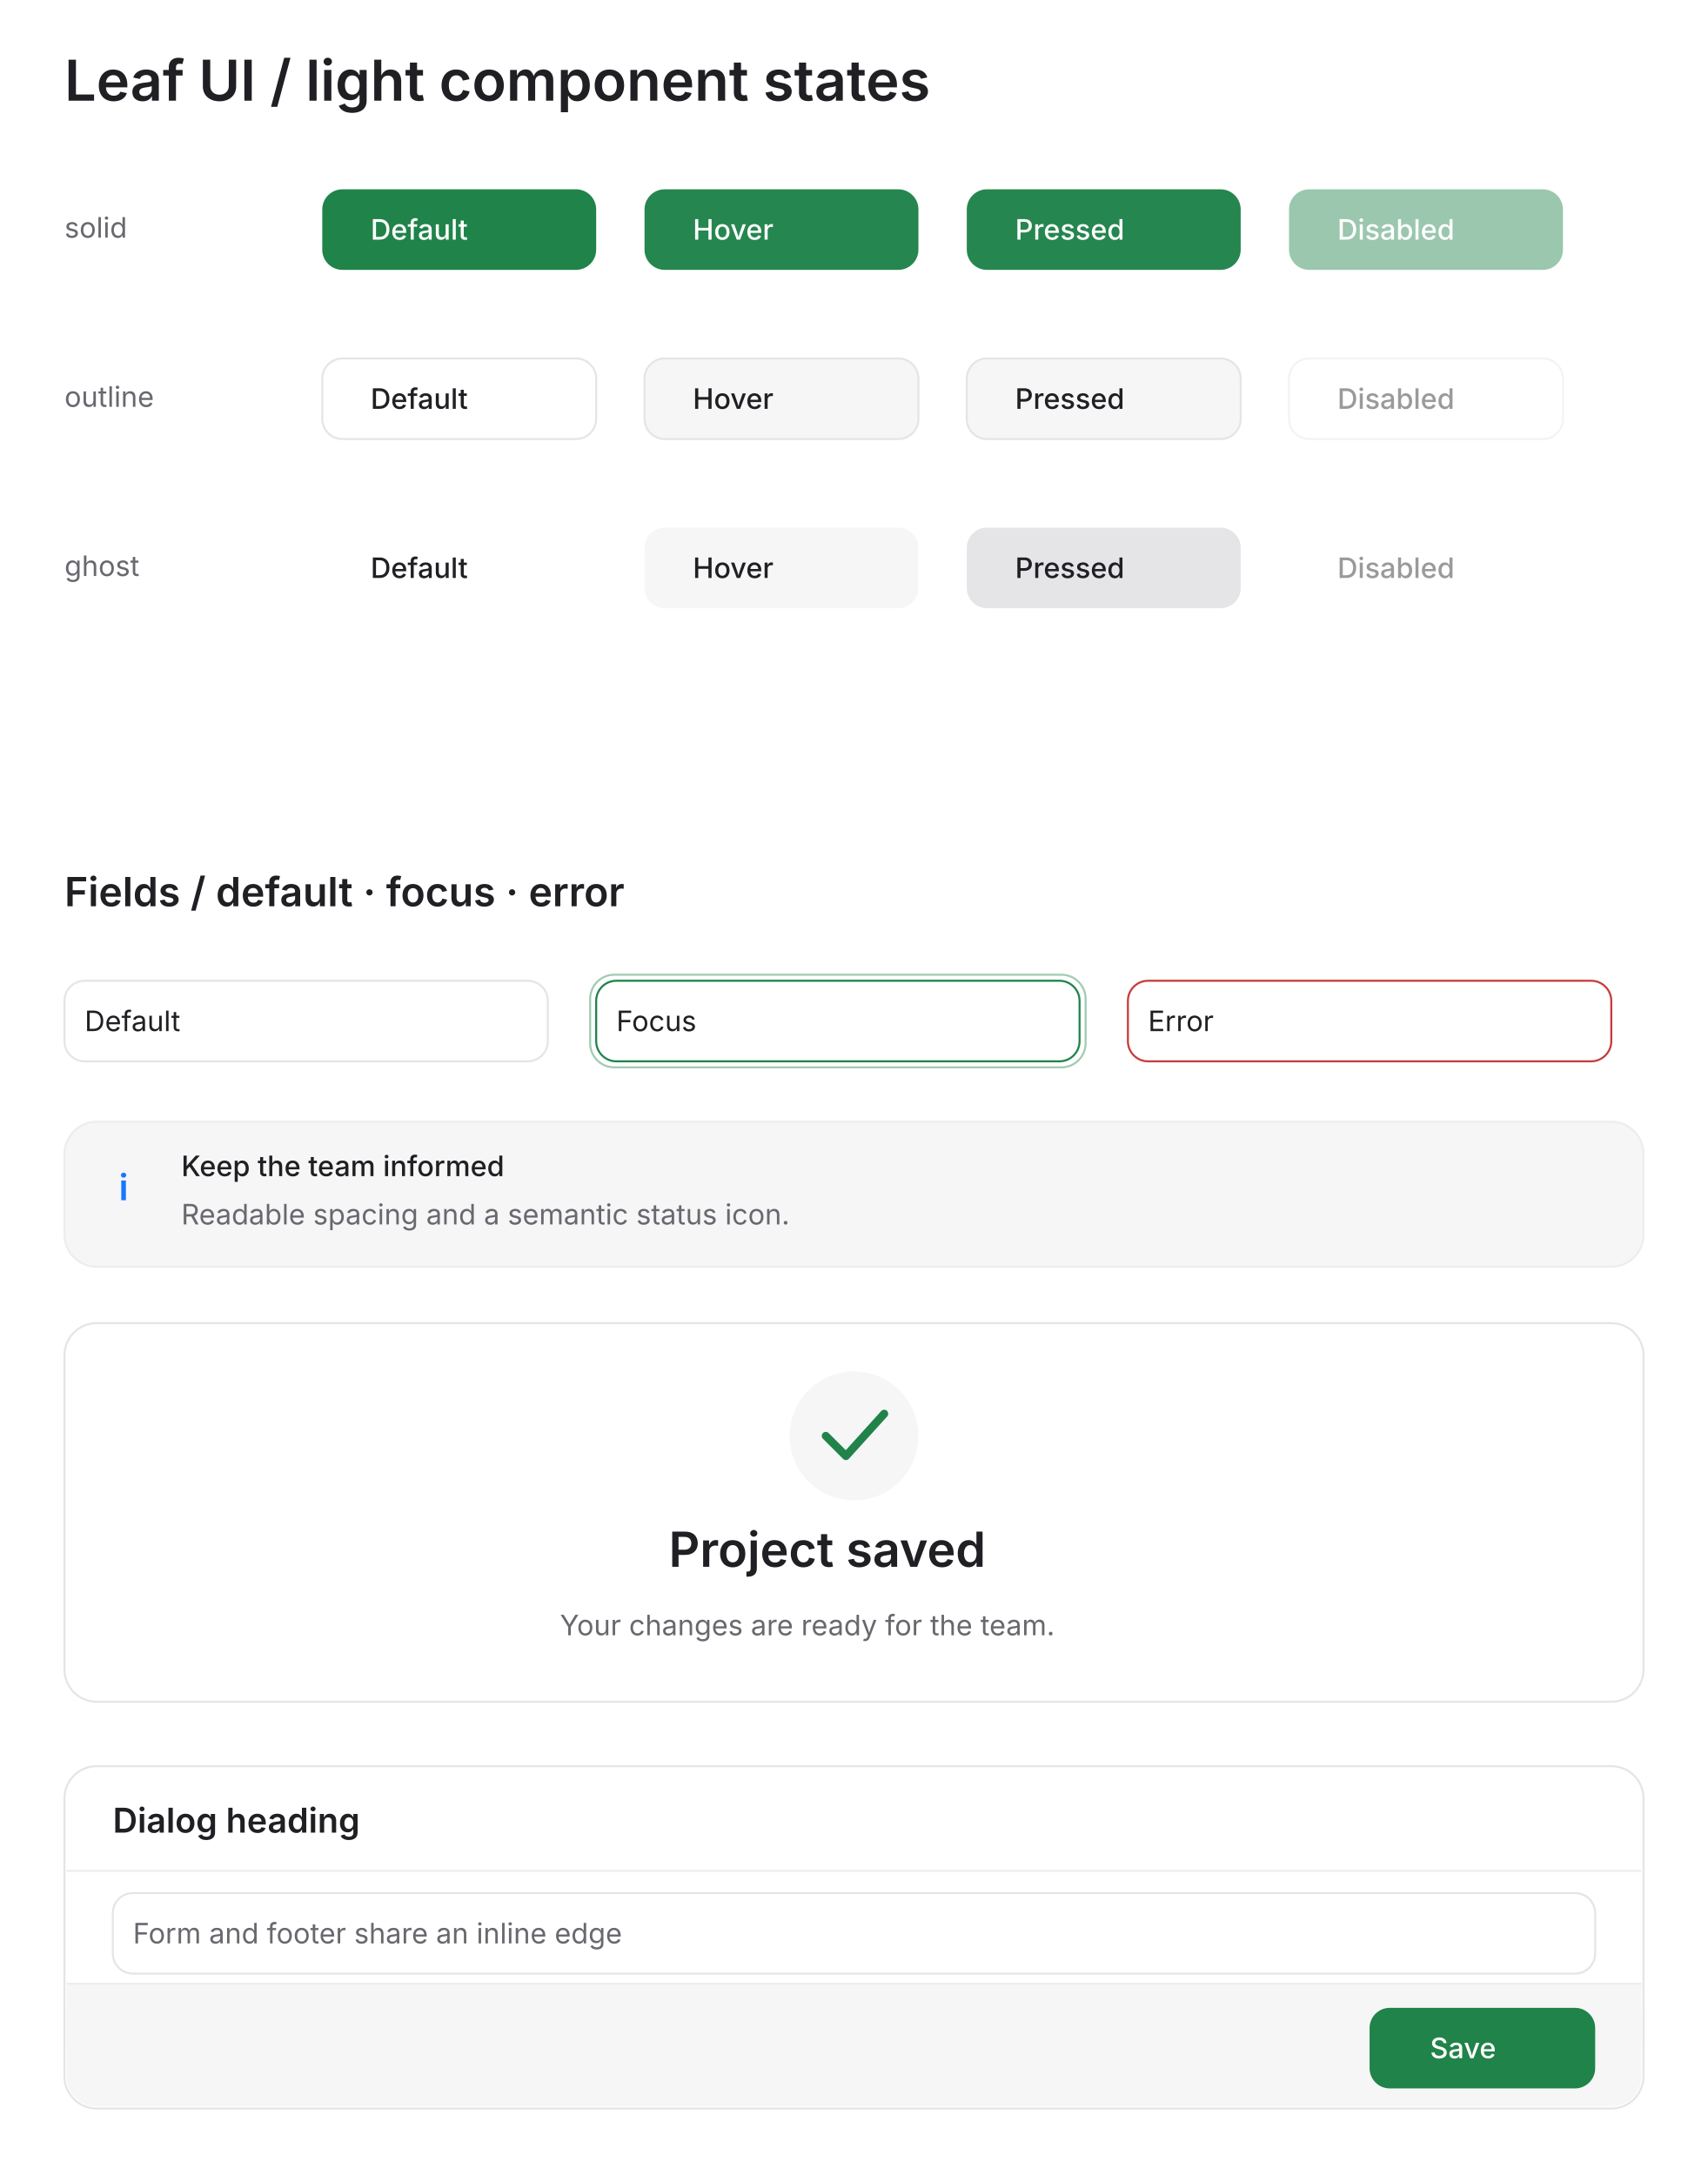
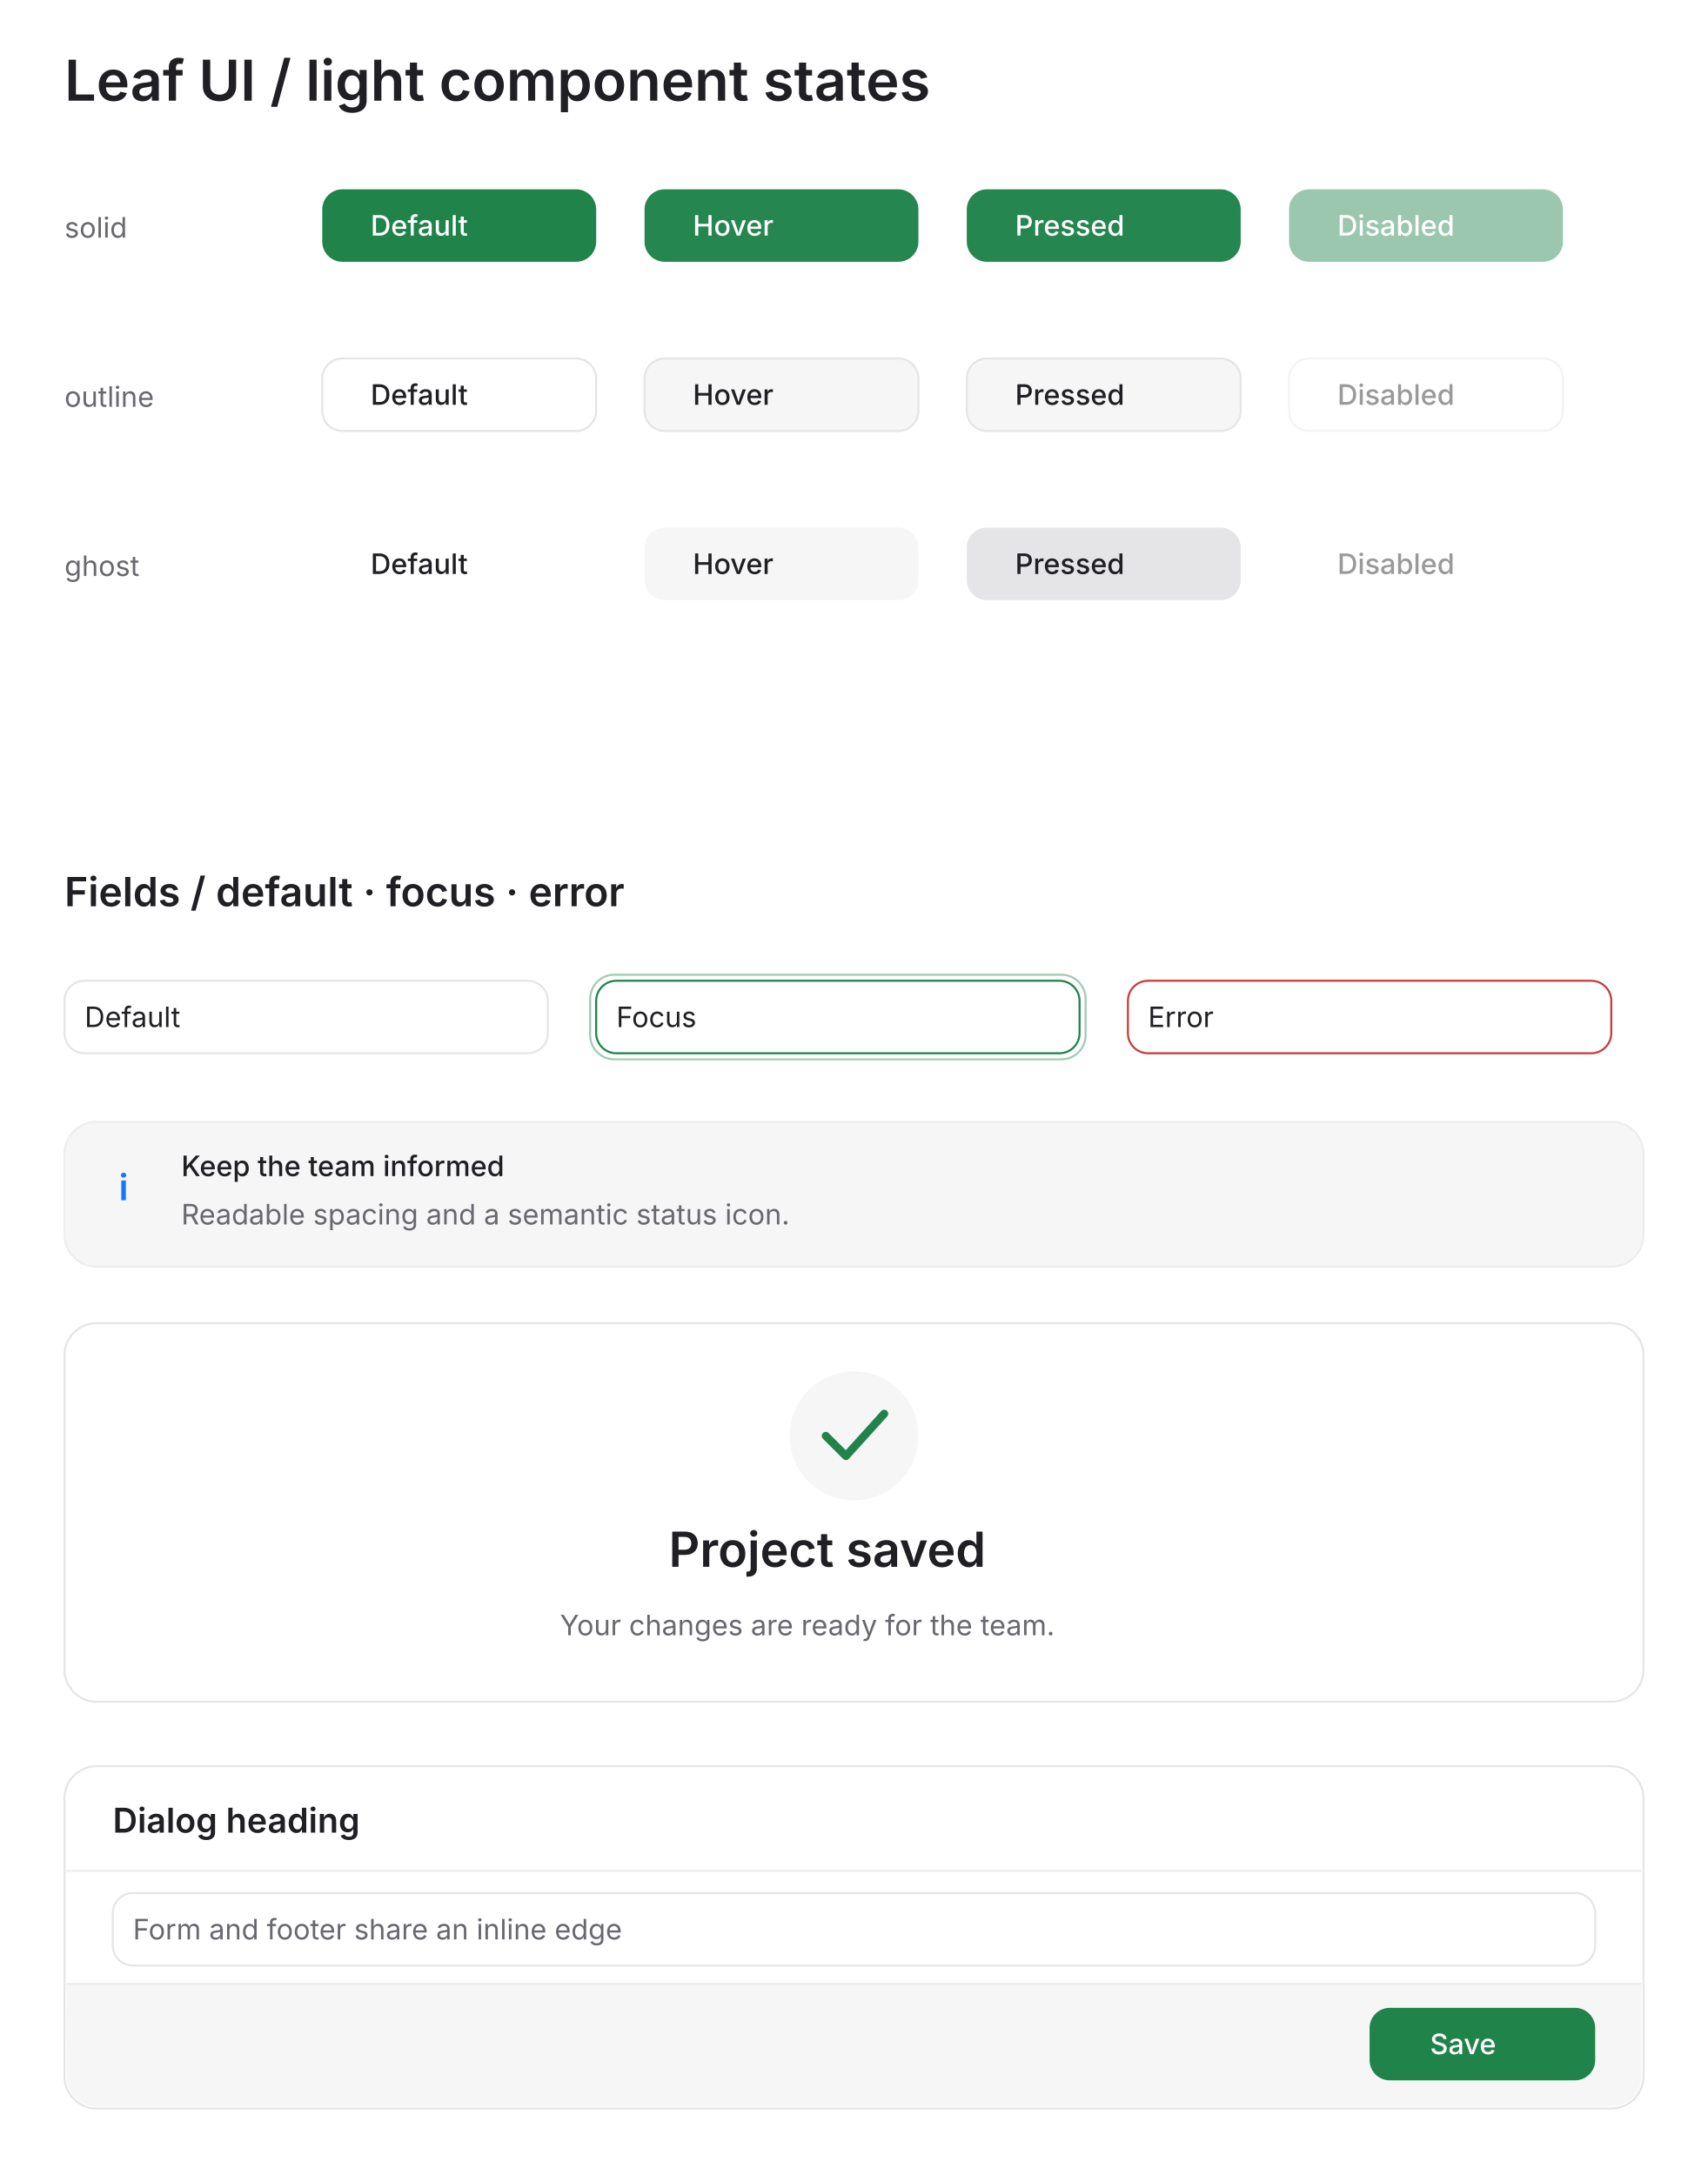
<svg xmlns="http://www.w3.org/2000/svg" width="848" height="1080" viewBox="0 0 848 1080" font-family="Inter, Arial, sans-serif">
  <rect x="0" y="0" width="848" height="1080" rx="0" fill="#ffffff" stroke="none" />
  <text x="32" y="50" fill="#202024" font-size="28" font-weight="600">Leaf UI / light component states</text>
  <text x="32" y="118" fill="#68686f" font-size="14" font-weight="400">solid</text>
  <g id="button-solid-default" opacity="1">
-     <rect x="160" y="94" width="136" height="40" rx="10" fill="#20834a" stroke="none" />
-     <text x="184" y="119" fill="#ffffff" font-size="14" font-weight="500">Default</text>
+     <rect x="160" y="94" width="136" height="36" rx="10" fill="#20834a" stroke="none" />
+     <text x="184" y="117" fill="#ffffff" font-size="14" font-weight="500">Default</text>
  </g>
  <g id="button-solid-hover" opacity="1">
-     <rect x="320" y="94" width="136" height="40" rx="10" fill="rgba(38, 134, 79, 1)" stroke="none" />
-     <text x="344" y="119" fill="#ffffff" font-size="14" font-weight="500">Hover</text>
+     <rect x="320" y="94" width="136" height="36" rx="10" fill="rgba(38, 134, 79, 1)" stroke="none" />
+     <text x="344" y="117" fill="#ffffff" font-size="14" font-weight="500">Hover</text>
  </g>
  <g id="button-solid-pressed" opacity="1">
-     <rect x="480" y="94" width="136" height="40" rx="10" fill="rgba(38, 134, 79, 1)" stroke="none" />
-     <text x="504" y="119" fill="#ffffff" font-size="14" font-weight="500">Pressed</text>
+     <rect x="480" y="94" width="136" height="36" rx="10" fill="rgba(38, 134, 79, 1)" stroke="none" />
+     <text x="504" y="117" fill="#ffffff" font-size="14" font-weight="500">Pressed</text>
  </g>
  <g id="button-solid-disabled" opacity="0.45">
-     <rect x="640" y="94" width="136" height="40" rx="10" fill="#20834a" stroke="none" />
-     <text x="664" y="119" fill="#ffffff" font-size="14" font-weight="500">Disabled</text>
+     <rect x="640" y="94" width="136" height="36" rx="10" fill="#20834a" stroke="none" />
+     <text x="664" y="117" fill="#ffffff" font-size="14" font-weight="500">Disabled</text>
  </g>
  <text x="32" y="202" fill="#68686f" font-size="14" font-weight="400">outline</text>
  <g id="button-outline-default" opacity="1">
-     <rect x="160" y="178" width="136" height="40" rx="10" fill="#ffffff" stroke="#e5e5e8" />
-     <text x="184" y="203" fill="#202024" font-size="14" font-weight="500">Default</text>
+     <rect x="160" y="178" width="136" height="36" rx="10" fill="#ffffff" stroke="#e5e5e8" />
+     <text x="184" y="201" fill="#202024" font-size="14" font-weight="500">Default</text>
  </g>
  <g id="button-outline-hover" opacity="1">
-     <rect x="320" y="178" width="136" height="40" rx="10" fill="#f6f6f7" stroke="#e5e5e8" />
-     <text x="344" y="203" fill="#202024" font-size="14" font-weight="500">Hover</text>
+     <rect x="320" y="178" width="136" height="36" rx="10" fill="#f6f6f7" stroke="#e5e5e8" />
+     <text x="344" y="201" fill="#202024" font-size="14" font-weight="500">Hover</text>
  </g>
  <g id="button-outline-pressed" opacity="1">
-     <rect x="480" y="178" width="136" height="40" rx="10" fill="#f6f6f7" stroke="#e5e5e8" />
-     <text x="504" y="203" fill="#202024" font-size="14" font-weight="500">Pressed</text>
+     <rect x="480" y="178" width="136" height="36" rx="10" fill="#f6f6f7" stroke="#e5e5e8" />
+     <text x="504" y="201" fill="#202024" font-size="14" font-weight="500">Pressed</text>
  </g>
  <g id="button-outline-disabled" opacity="0.45">
-     <rect x="640" y="178" width="136" height="40" rx="10" fill="#ffffff" stroke="#e5e5e8" />
-     <text x="664" y="203" fill="#202024" font-size="14" font-weight="500">Disabled</text>
+     <rect x="640" y="178" width="136" height="36" rx="10" fill="#ffffff" stroke="#e5e5e8" />
+     <text x="664" y="201" fill="#202024" font-size="14" font-weight="500">Disabled</text>
  </g>
  <text x="32" y="286" fill="#68686f" font-size="14" font-weight="400">ghost</text>
  <g id="button-ghost-default" opacity="1">
-     <rect x="160" y="262" width="136" height="40" rx="10" fill="none" stroke="none" />
-     <text x="184" y="287" fill="#202024" font-size="14" font-weight="500">Default</text>
+     <rect x="160" y="262" width="136" height="36" rx="10" fill="none" stroke="none" />
+     <text x="184" y="285" fill="#202024" font-size="14" font-weight="500">Default</text>
  </g>
  <g id="button-ghost-hover" opacity="1">
-     <rect x="320" y="262" width="136" height="40" rx="10" fill="#f6f6f7" stroke="none" />
-     <text x="344" y="287" fill="#202024" font-size="14" font-weight="500">Hover</text>
+     <rect x="320" y="262" width="136" height="36" rx="10" fill="#f6f6f7" stroke="none" />
+     <text x="344" y="285" fill="#202024" font-size="14" font-weight="500">Hover</text>
  </g>
  <g id="button-ghost-pressed" opacity="1">
-     <rect x="480" y="262" width="136" height="40" rx="10" fill="#e5e5e8" stroke="none" />
-     <text x="504" y="287" fill="#202024" font-size="14" font-weight="500">Pressed</text>
+     <rect x="480" y="262" width="136" height="36" rx="10" fill="#e5e5e8" stroke="none" />
+     <text x="504" y="285" fill="#202024" font-size="14" font-weight="500">Pressed</text>
  </g>
  <g id="button-ghost-disabled" opacity="0.45">
-     <rect x="640" y="262" width="136" height="40" rx="10" fill="none" stroke="none" />
-     <text x="664" y="287" fill="#202024" font-size="14" font-weight="500">Disabled</text>
+     <rect x="640" y="262" width="136" height="36" rx="10" fill="none" stroke="none" />
+     <text x="664" y="285" fill="#202024" font-size="14" font-weight="500">Disabled</text>
  </g>
  <text x="32" y="450" fill="#202024" font-size="20" font-weight="600">Fields / default · focus · error</text>
  <g id="input-default">
-     <rect x="32" y="487" width="240" height="40" rx="10" fill="#ffffff" stroke="#e5e5e8" />
-     <text x="42" y="512" fill="#202024" font-size="14" font-weight="400">Default</text>
+     <rect x="32" y="487" width="240" height="36" rx="10" fill="#ffffff" stroke="#e5e5e8" />
+     <text x="42" y="510" fill="#202024" font-size="14" font-weight="400">Default</text>
  </g>
  <g id="input-focus">
-     <rect x="293" y="484" width="246" height="46" rx="12" fill="none" stroke="rgba(32, 131, 74, 0.42)" />
-     <rect x="296" y="487" width="240" height="40" rx="10" fill="#ffffff" stroke="#20834a" />
-     <text x="306" y="512" fill="#202024" font-size="14" font-weight="400">Focus</text>
+     <rect x="293" y="484" width="246" height="42" rx="12" fill="none" stroke="rgba(32, 131, 74, 0.42)" />
+     <rect x="296" y="487" width="240" height="36" rx="10" fill="#ffffff" stroke="#20834a" />
+     <text x="306" y="510" fill="#202024" font-size="14" font-weight="400">Focus</text>
  </g>
  <g id="input-error">
-     <rect x="560" y="487" width="240" height="40" rx="10" fill="#ffffff" stroke="#c83c3c" />
-     <text x="570" y="512" fill="#202024" font-size="14" font-weight="400">Error</text>
+     <rect x="560" y="487" width="240" height="36" rx="10" fill="#ffffff" stroke="#c83c3c" />
+     <text x="570" y="510" fill="#202024" font-size="14" font-weight="400">Error</text>
  </g>
  <g id="alert-info">
    <rect x="32" y="557" width="784" height="72" rx="16" fill="#f6f6f7" stroke="rgba(237, 237, 239, 1)" />
    <text x="59" y="596" fill="#1677ff" font-size="18" font-weight="600">i</text>
    <text x="90" y="584" fill="#202024" font-size="14" font-weight="500">Keep the team informed</text>
    <text x="90" y="608" fill="#68686f" font-size="14" font-weight="400">Readable spacing and a semantic status icon.</text>
  </g>
  <g id="result-success">
    <rect x="32" y="657" width="784" height="188" rx="16" fill="#ffffff" stroke="#e5e5e8" />
    <rect x="392" y="681" width="64" height="64" rx="32" fill="#f6f6f7" stroke="none" />
    <path d="M410 713 L420 723 L439 702" fill="none" stroke="#20834a" stroke-width="4" stroke-linecap="round" stroke-linejoin="round" />
    <text x="332" y="778" fill="#202024" font-size="24" font-weight="600">Project saved</text>
    <text x="278" y="812" fill="#68686f" font-size="14" font-weight="400">Your changes are ready for the team.</text>
  </g>
  <g id="dialog-anatomy">
    <rect x="32" y="877" width="784" height="170" rx="16" fill="#ffffff" stroke="#e5e5e8" />
    <rect x="33" y="985" width="782" height="61" rx="15" fill="#f6f6f7" stroke="none" />
    <rect x="33" y="985" width="782" height="30" rx="0" fill="#f6f6f7" stroke="none" />
    <path d="M33 929 H815 M33 985 H815" stroke="rgba(237, 237, 239, 1)" />
    <text x="56" y="910" fill="#202024" font-size="17" font-weight="600">Dialog heading</text>
-     <rect x="56" y="940" width="736" height="40" rx="10" fill="#ffffff" stroke="#e5e5e8" />
-     <text x="66" y="965" fill="#68686f" font-size="14" font-weight="400">Form and footer share an inline edge</text>
-     <rect x="680" y="997" width="112" height="40" rx="10" fill="#20834a" stroke="none" />
-     <text x="710" y="1022" fill="#ffffff" font-size="14" font-weight="500">Save</text>
+     <rect x="56" y="940" width="736" height="36" rx="10" fill="#ffffff" stroke="#e5e5e8" />
+     <text x="66" y="963" fill="#68686f" font-size="14" font-weight="400">Form and footer share an inline edge</text>
+     <rect x="680" y="997" width="112" height="36" rx="10" fill="#20834a" stroke="none" />
+     <text x="710" y="1020" fill="#ffffff" font-size="14" font-weight="500">Save</text>
  </g>
</svg>
